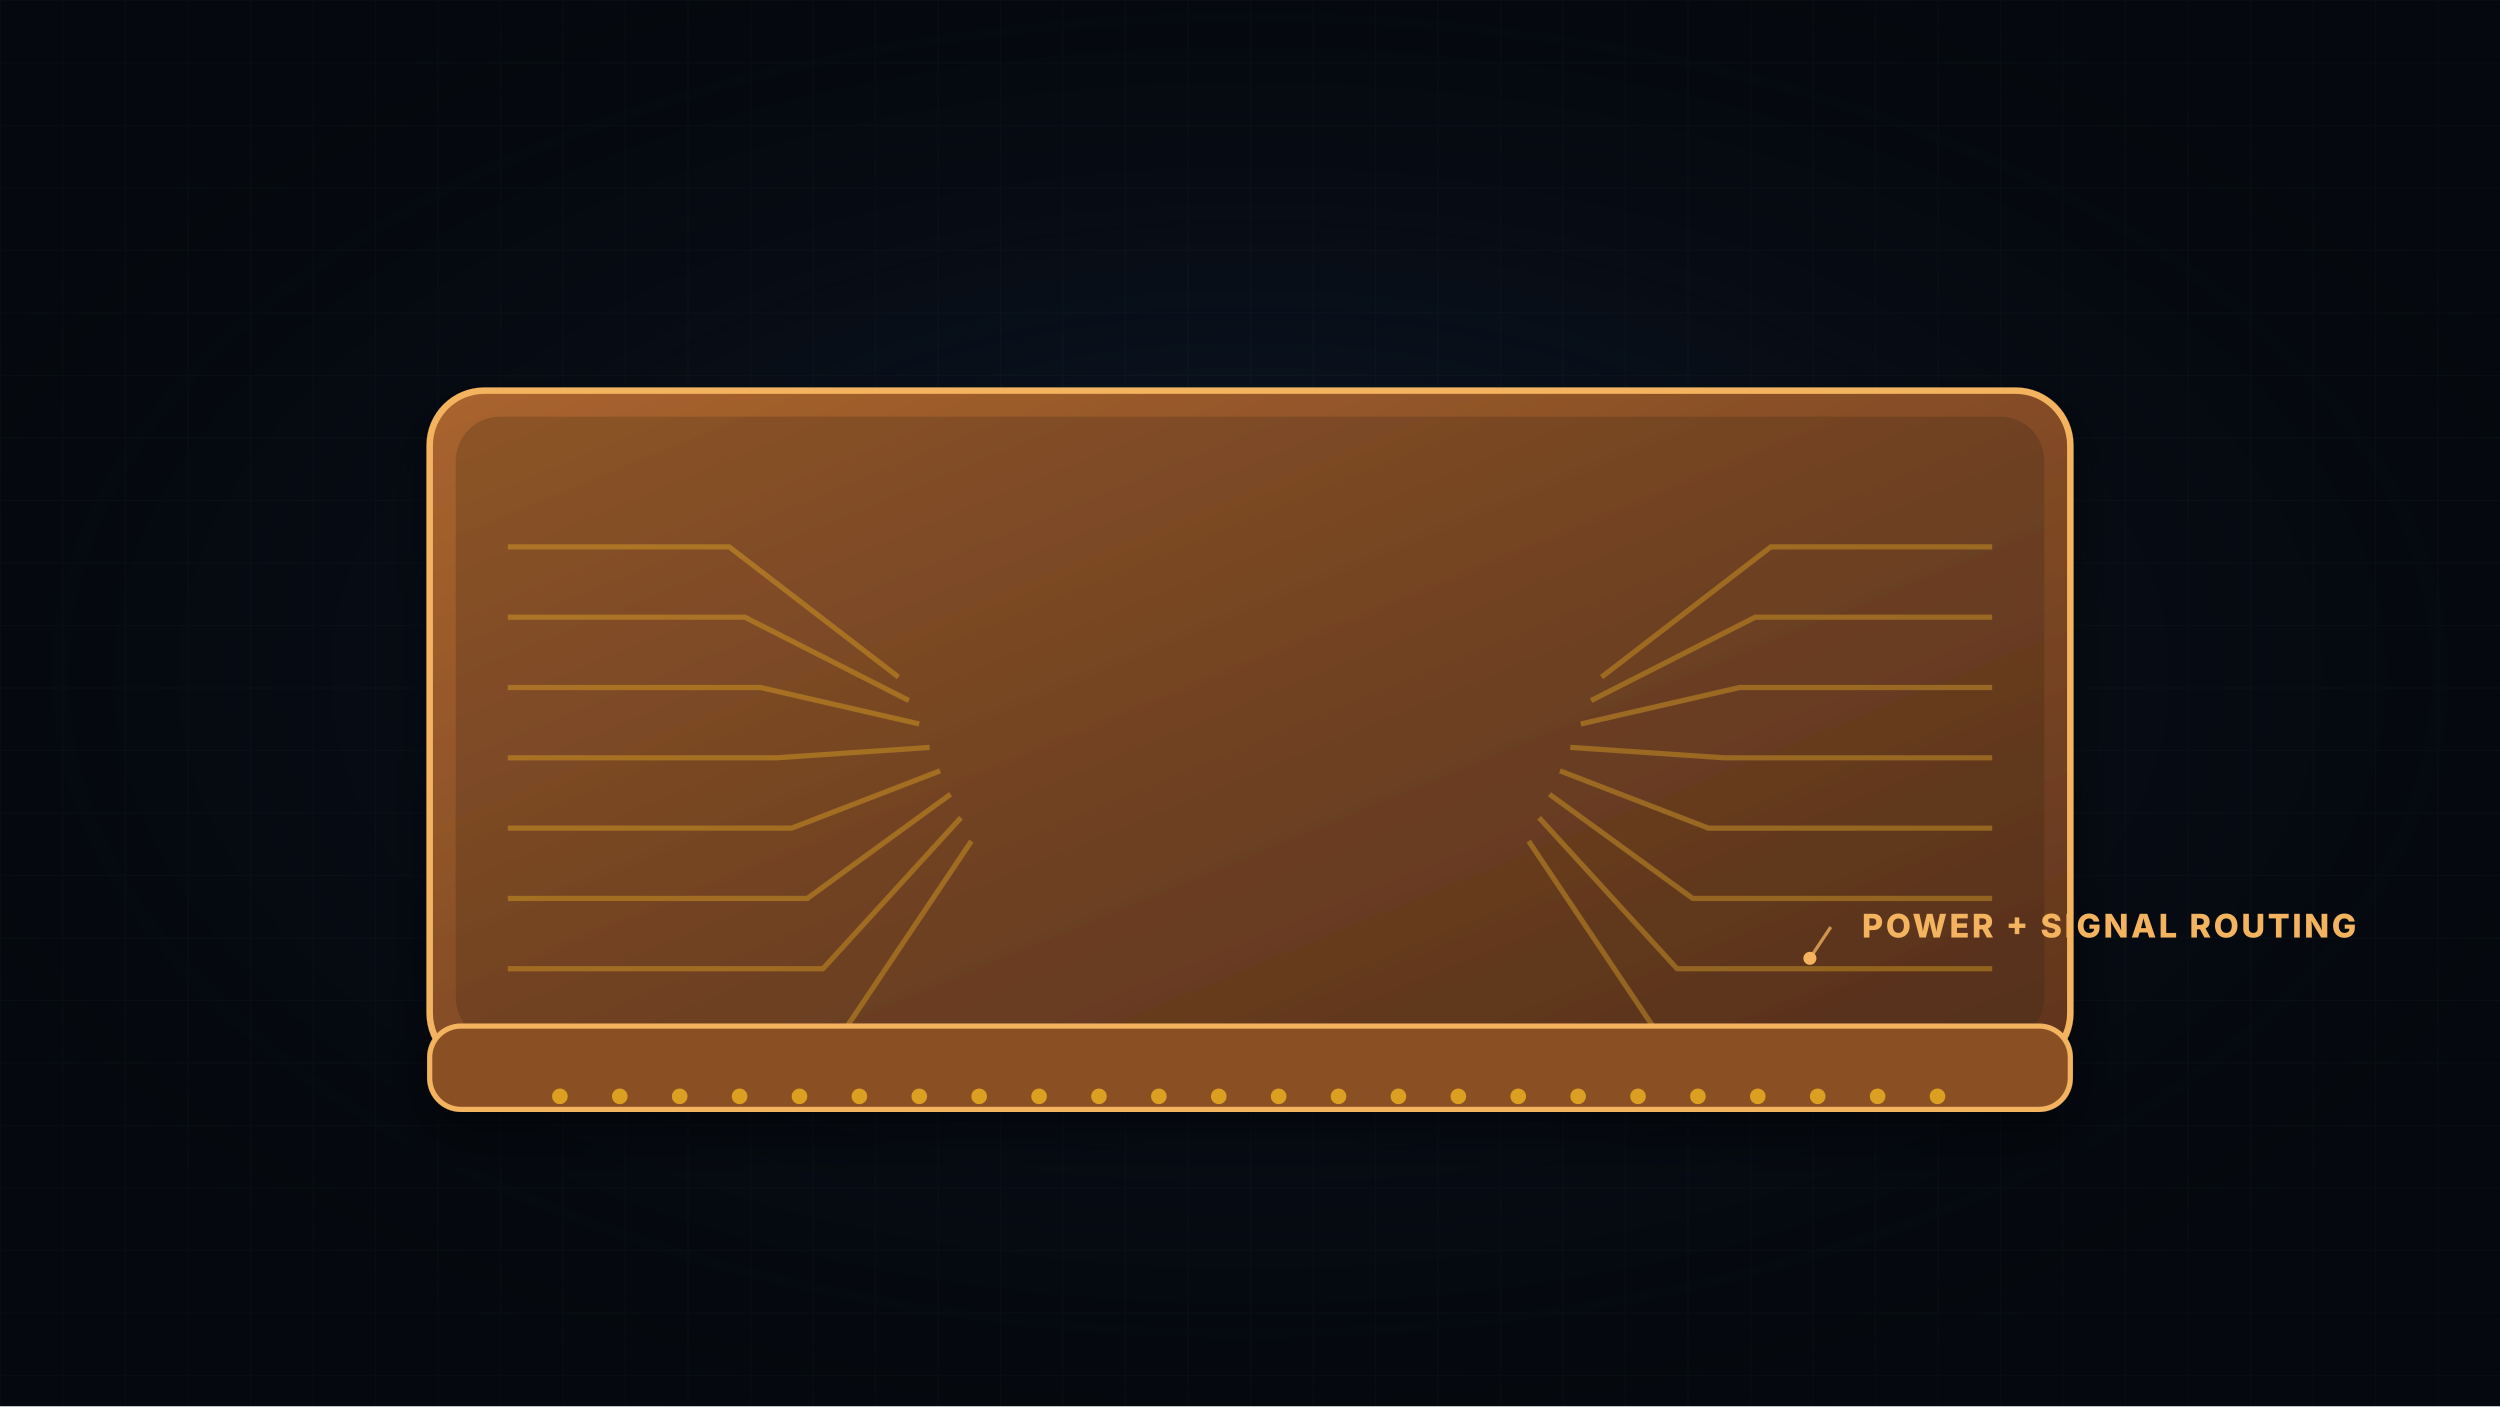
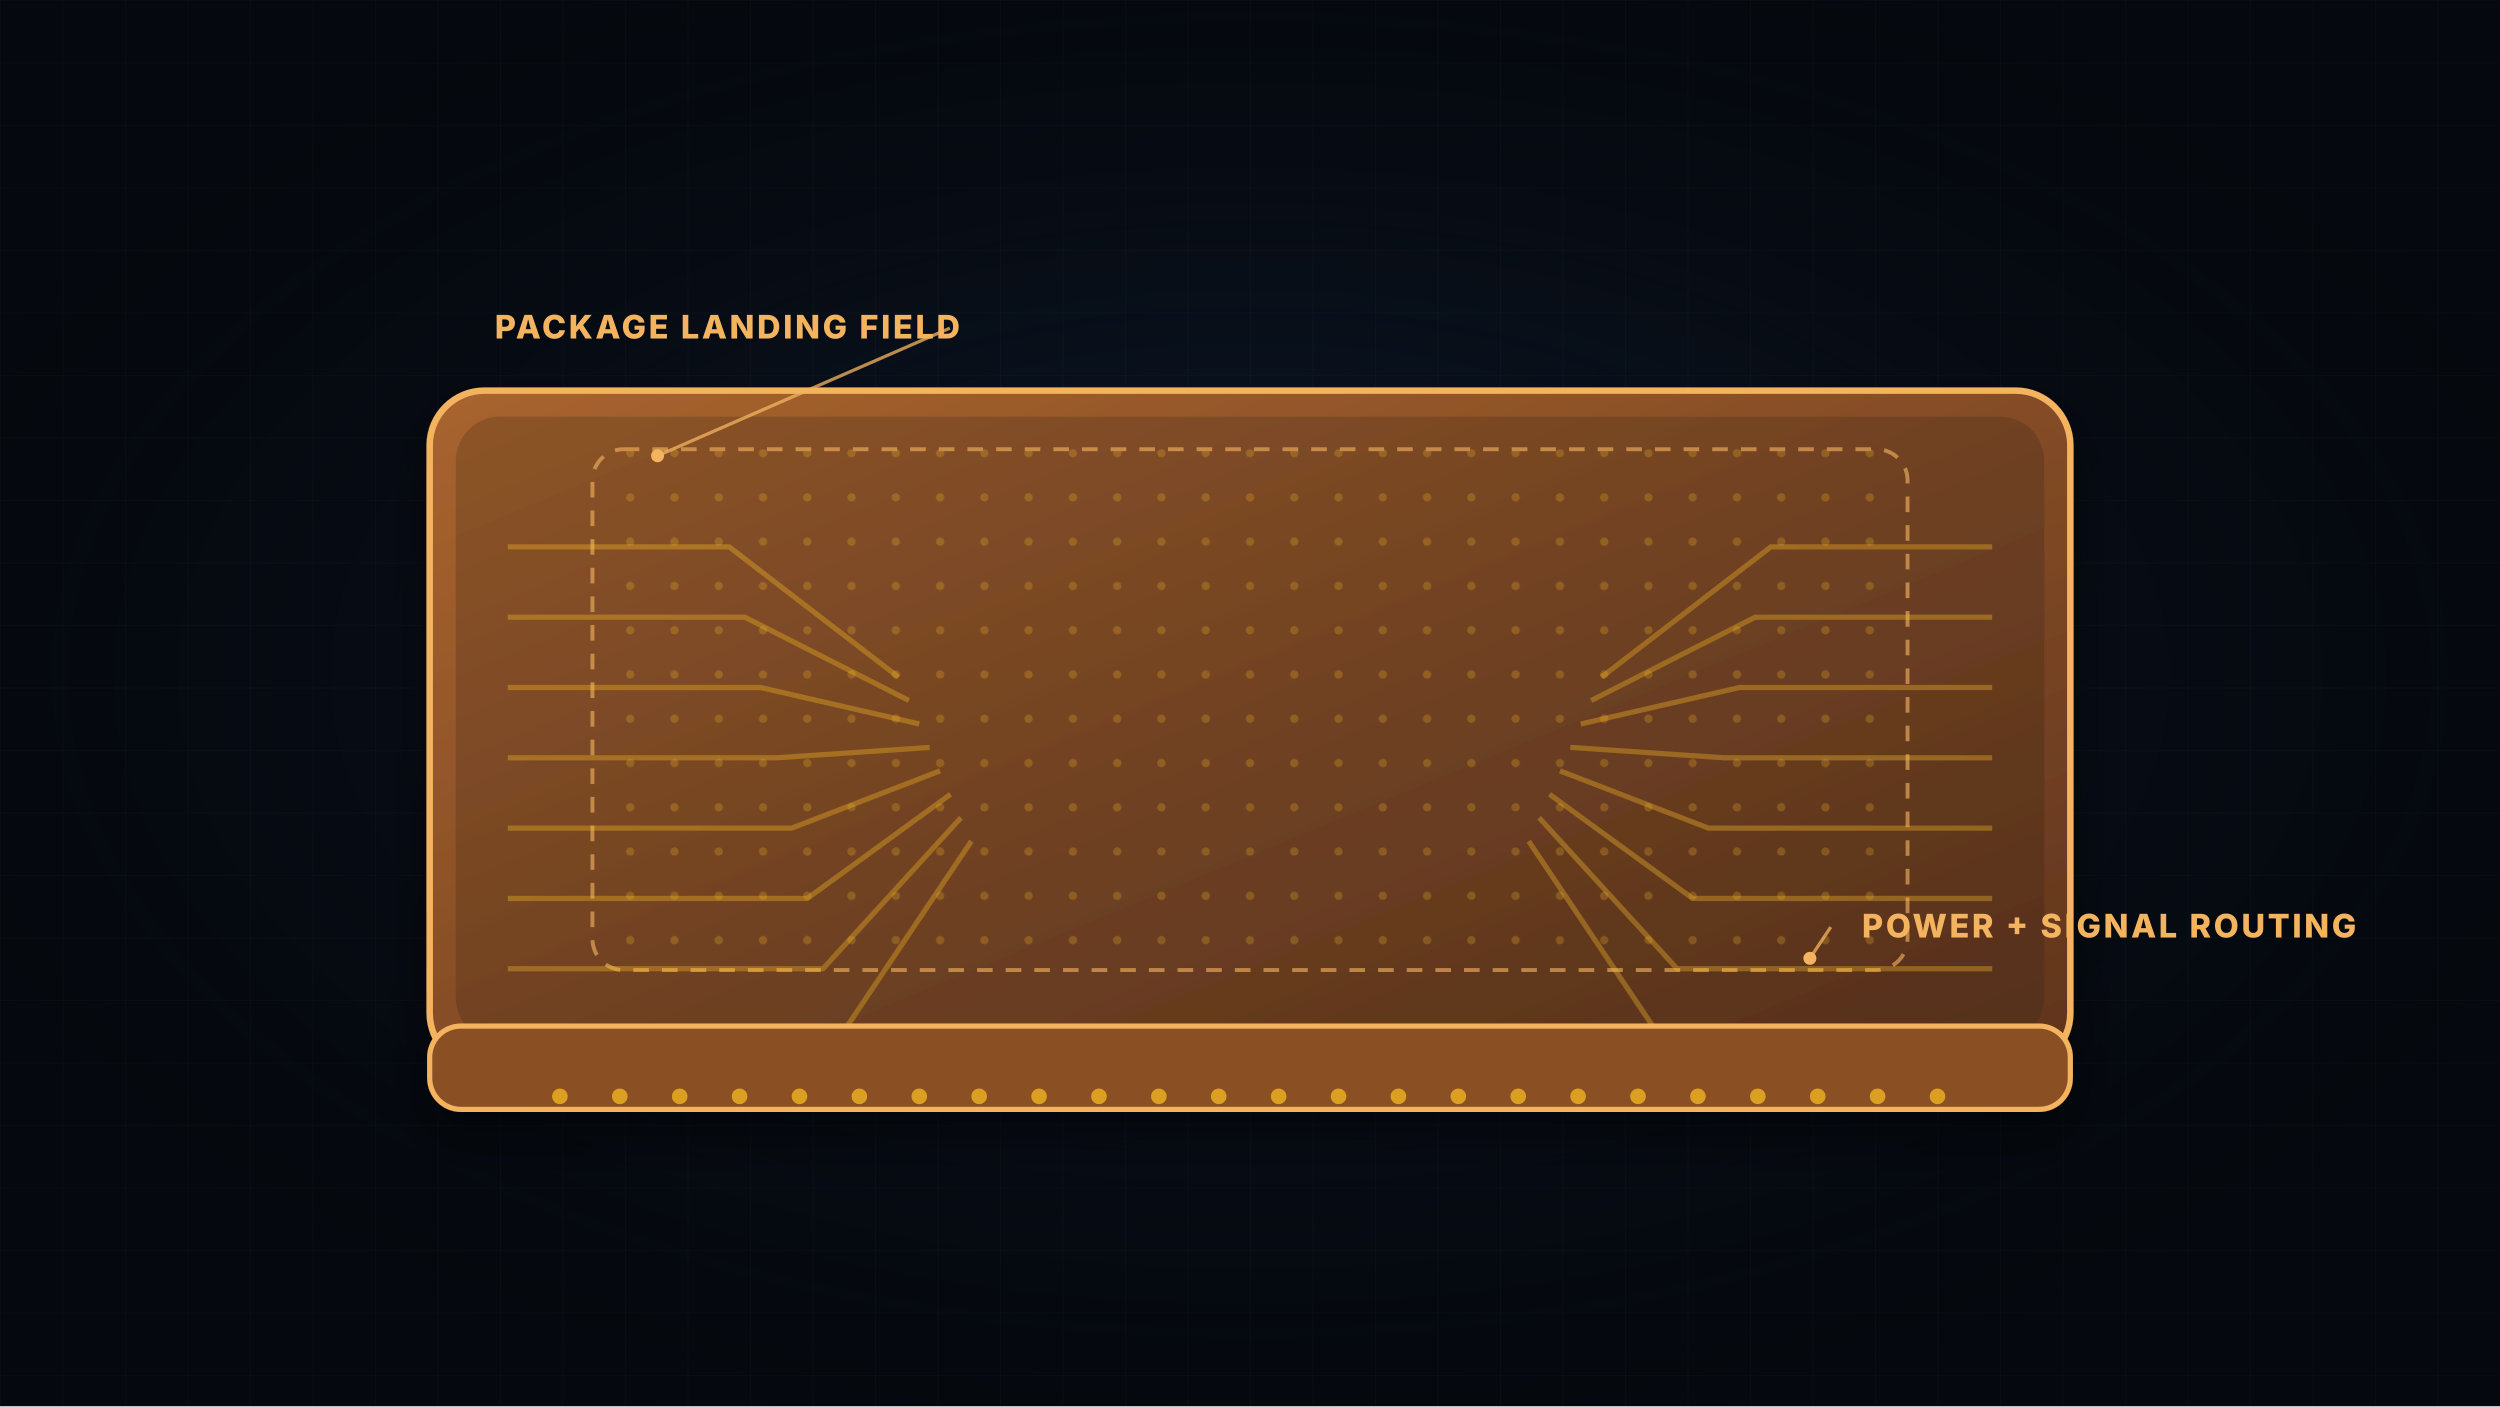
<svg xmlns="http://www.w3.org/2000/svg" width="1920" height="1080" viewBox="0 0 1920 1080" role="img" aria-labelledby="title desc" font-family="Inter, -apple-system, BlinkMacSystemFont, 'Segoe UI', sans-serif">
  <defs>
    <radialGradient id="spot" cx="50%" cy="48%" r="58%">
      <stop offset="0%" stop-color="#17304d" stop-opacity="0.58" />
      <stop offset="68%" stop-color="#0b1422" stop-opacity="0.18" />
      <stop offset="100%" stop-color="#05080e" stop-opacity="0" />
    </radialGradient>
    <linearGradient id="substrateTop" x1="0" y1="0" x2="1" y2="1">
      <stop offset="0%" stop-color="#a9642e" />
      <stop offset="100%" stop-color="#5f341d" />
    </linearGradient>
    <linearGradient id="interposerTop" x1="0" y1="0" x2="1" y2="1">
      <stop offset="0%" stop-color="#167b91" stop-opacity="0.96" />
      <stop offset="100%" stop-color="#083d50" stop-opacity="0.96" />
    </linearGradient>
    <linearGradient id="computeTop" x1="0" y1="0" x2="1" y2="1">
      <stop offset="0%" stop-color="#2563b8" />
      <stop offset="100%" stop-color="#102f6c" />
    </linearGradient>
    <linearGradient id="hbmTop" x1="0" y1="0" x2="1" y2="1">
      <stop offset="0%" stop-color="#7438ab" />
      <stop offset="100%" stop-color="#35145f" />
    </linearGradient>
    <pattern id="grid" width="48" height="48" patternUnits="userSpaceOnUse">
      <path d="M 48 0 L 0 0 0 48" fill="none" stroke="#94a3b8" stroke-width="1" opacity="0.045" />
    </pattern>
    <pattern id="microbumps" width="18" height="18" patternUnits="userSpaceOnUse">
      <circle cx="4" cy="4" r="1.7" fill="#a5f3fc" opacity="0.42" />
    </pattern>
+     <pattern id="landingPads" width="34" height="34" patternUnits="userSpaceOnUse">
+       <circle cx="8" cy="8" r="3.2" fill="#fbbf24" opacity="0.38" />
+     </pattern>
    <filter id="shadow" x="-30%" y="-30%" width="160%" height="180%">
      <feDropShadow dx="0" dy="18" stdDeviation="18" flood-color="#000" flood-opacity="0.5" />
    </filter>
    <filter id="softGlow" x="-40%" y="-40%" width="180%" height="180%">
      <feGaussianBlur stdDeviation="8" result="blur" />
      <feMerge>
        <feMergeNode in="blur" />
        <feMergeNode in="SourceGraphic" />
      </feMerge>
    </filter>
    <marker id="heatArrow" markerWidth="12" markerHeight="12" refX="10" refY="6" orient="auto">
      <path d="M0 0L12 6L0 12Z" fill="#fbbf24" />
    </marker>
+     <marker id="packageArrow" markerWidth="12" markerHeight="12" refX="10" refY="6" orient="auto">
+       <path d="M0 0L12 6L0 12Z" fill="#526078" />
+     </marker>
+     <marker id="packageArrowCyan" markerWidth="12" markerHeight="12" refX="10" refY="6" orient="auto">
+       <path d="M0 0L12 6L0 12Z" fill="#67e8f9" />
+     </marker>
  </defs>
  <rect width="1920" height="1080" fill="#05080e" />
  <rect width="1920" height="1080" fill="url(#spot)" />
  <rect width="1920" height="1080" fill="url(#grid)" />
  <g filter="url(#shadow)">
    <rect x="330" y="300" width="1260" height="520" rx="42" fill="url(#substrateTop)" stroke="#f3b35f" stroke-width="5" />
    <rect x="350" y="320" width="1220" height="480" rx="34" fill="#211813" opacity="0.2" />
+     <rect x="455" y="345" width="1010" height="400" rx="24" fill="url(#landingPads)" stroke="#f3b35f" stroke-width="3" stroke-dasharray="12 10" opacity="0.62" />
    <path d="M 390 420 H 560 L 690 520" fill="none" stroke="#fbbf24" stroke-width="4" opacity="0.34" />
    <path d="M 1530 420 H 1360 L 1230 520" fill="none" stroke="#fbbf24" stroke-width="4" opacity="0.34" />
    <path d="M 390 474 H 572 L 698 538" fill="none" stroke="#fbbf24" stroke-width="4" opacity="0.34" />
    <path d="M 1530 474 H 1348 L 1222 538" fill="none" stroke="#fbbf24" stroke-width="4" opacity="0.34" />
    <path d="M 390 528 H 584 L 706 556" fill="none" stroke="#fbbf24" stroke-width="4" opacity="0.34" />
    <path d="M 1530 528 H 1336 L 1214 556" fill="none" stroke="#fbbf24" stroke-width="4" opacity="0.34" />
    <path d="M 390 582 H 596 L 714 574" fill="none" stroke="#fbbf24" stroke-width="4" opacity="0.34" />
    <path d="M 1530 582 H 1324 L 1206 574" fill="none" stroke="#fbbf24" stroke-width="4" opacity="0.34" />
    <path d="M 390 636 H 608 L 722 592" fill="none" stroke="#fbbf24" stroke-width="4" opacity="0.34" />
    <path d="M 1530 636 H 1312 L 1198 592" fill="none" stroke="#fbbf24" stroke-width="4" opacity="0.34" />
    <path d="M 390 690 H 620 L 730 610" fill="none" stroke="#fbbf24" stroke-width="4" opacity="0.34" />
    <path d="M 1530 690 H 1300 L 1190 610" fill="none" stroke="#fbbf24" stroke-width="4" opacity="0.34" />
    <path d="M 390 744 H 632 L 738 628" fill="none" stroke="#fbbf24" stroke-width="4" opacity="0.34" />
    <path d="M 1530 744 H 1288 L 1182 628" fill="none" stroke="#fbbf24" stroke-width="4" opacity="0.34" />
    <path d="M 390 798 H 644 L 746 646" fill="none" stroke="#fbbf24" stroke-width="4" opacity="0.34" />
    <path d="M 1530 798 H 1276 L 1174 646" fill="none" stroke="#fbbf24" stroke-width="4" opacity="0.34" />
    <rect x="330" y="788" width="1260" height="64" rx="24" fill="#8a4f24" stroke="#f3b35f" stroke-width="4" />
    <circle cx="430" cy="842" r="6" fill="#fbbf24" opacity="0.72" />
    <circle cx="476" cy="842" r="6" fill="#fbbf24" opacity="0.72" />
    <circle cx="522" cy="842" r="6" fill="#fbbf24" opacity="0.72" />
    <circle cx="568" cy="842" r="6" fill="#fbbf24" opacity="0.72" />
    <circle cx="614" cy="842" r="6" fill="#fbbf24" opacity="0.72" />
    <circle cx="660" cy="842" r="6" fill="#fbbf24" opacity="0.72" />
    <circle cx="706" cy="842" r="6" fill="#fbbf24" opacity="0.72" />
    <circle cx="752" cy="842" r="6" fill="#fbbf24" opacity="0.72" />
    <circle cx="798" cy="842" r="6" fill="#fbbf24" opacity="0.72" />
    <circle cx="844" cy="842" r="6" fill="#fbbf24" opacity="0.72" />
    <circle cx="890" cy="842" r="6" fill="#fbbf24" opacity="0.72" />
    <circle cx="936" cy="842" r="6" fill="#fbbf24" opacity="0.72" />
    <circle cx="982" cy="842" r="6" fill="#fbbf24" opacity="0.72" />
    <circle cx="1028" cy="842" r="6" fill="#fbbf24" opacity="0.72" />
    <circle cx="1074" cy="842" r="6" fill="#fbbf24" opacity="0.72" />
    <circle cx="1120" cy="842" r="6" fill="#fbbf24" opacity="0.72" />
    <circle cx="1166" cy="842" r="6" fill="#fbbf24" opacity="0.72" />
    <circle cx="1212" cy="842" r="6" fill="#fbbf24" opacity="0.72" />
    <circle cx="1258" cy="842" r="6" fill="#fbbf24" opacity="0.72" />
    <circle cx="1304" cy="842" r="6" fill="#fbbf24" opacity="0.72" />
    <circle cx="1350" cy="842" r="6" fill="#fbbf24" opacity="0.72" />
    <circle cx="1396" cy="842" r="6" fill="#fbbf24" opacity="0.72" />
    <circle cx="1442" cy="842" r="6" fill="#fbbf24" opacity="0.72" />
    <circle cx="1488" cy="842" r="6" fill="#fbbf24" opacity="0.72" />
  </g>
+   <path d="M 729.5 252 L 505 350" fill="none" stroke="#f3b35f" stroke-width="2.5" opacity="0.76" />
+   <circle cx="505" cy="350" r="5" fill="#f3b35f" />
+   <text x="380" y="260" text-anchor="start" fill="#f3b35f" font-size="25" font-weight="760" letter-spacing="2">PACKAGE LANDING FIELD</text>
  <path d="M 1406 712 L 1390 736" fill="none" stroke="#f3b35f" stroke-width="2.5" opacity="0.76" />
  <circle cx="1390" cy="736" r="5" fill="#f3b35f" />
-   <text x="1430" y="720" fill="#f3b35f" font-size="25" font-weight="760" letter-spacing="2">POWER + SIGNAL ROUTING</text>
+   <text x="1430" y="720" text-anchor="start" fill="#f3b35f" font-size="25" font-weight="760" letter-spacing="2">POWER + SIGNAL ROUTING</text>
</svg>
